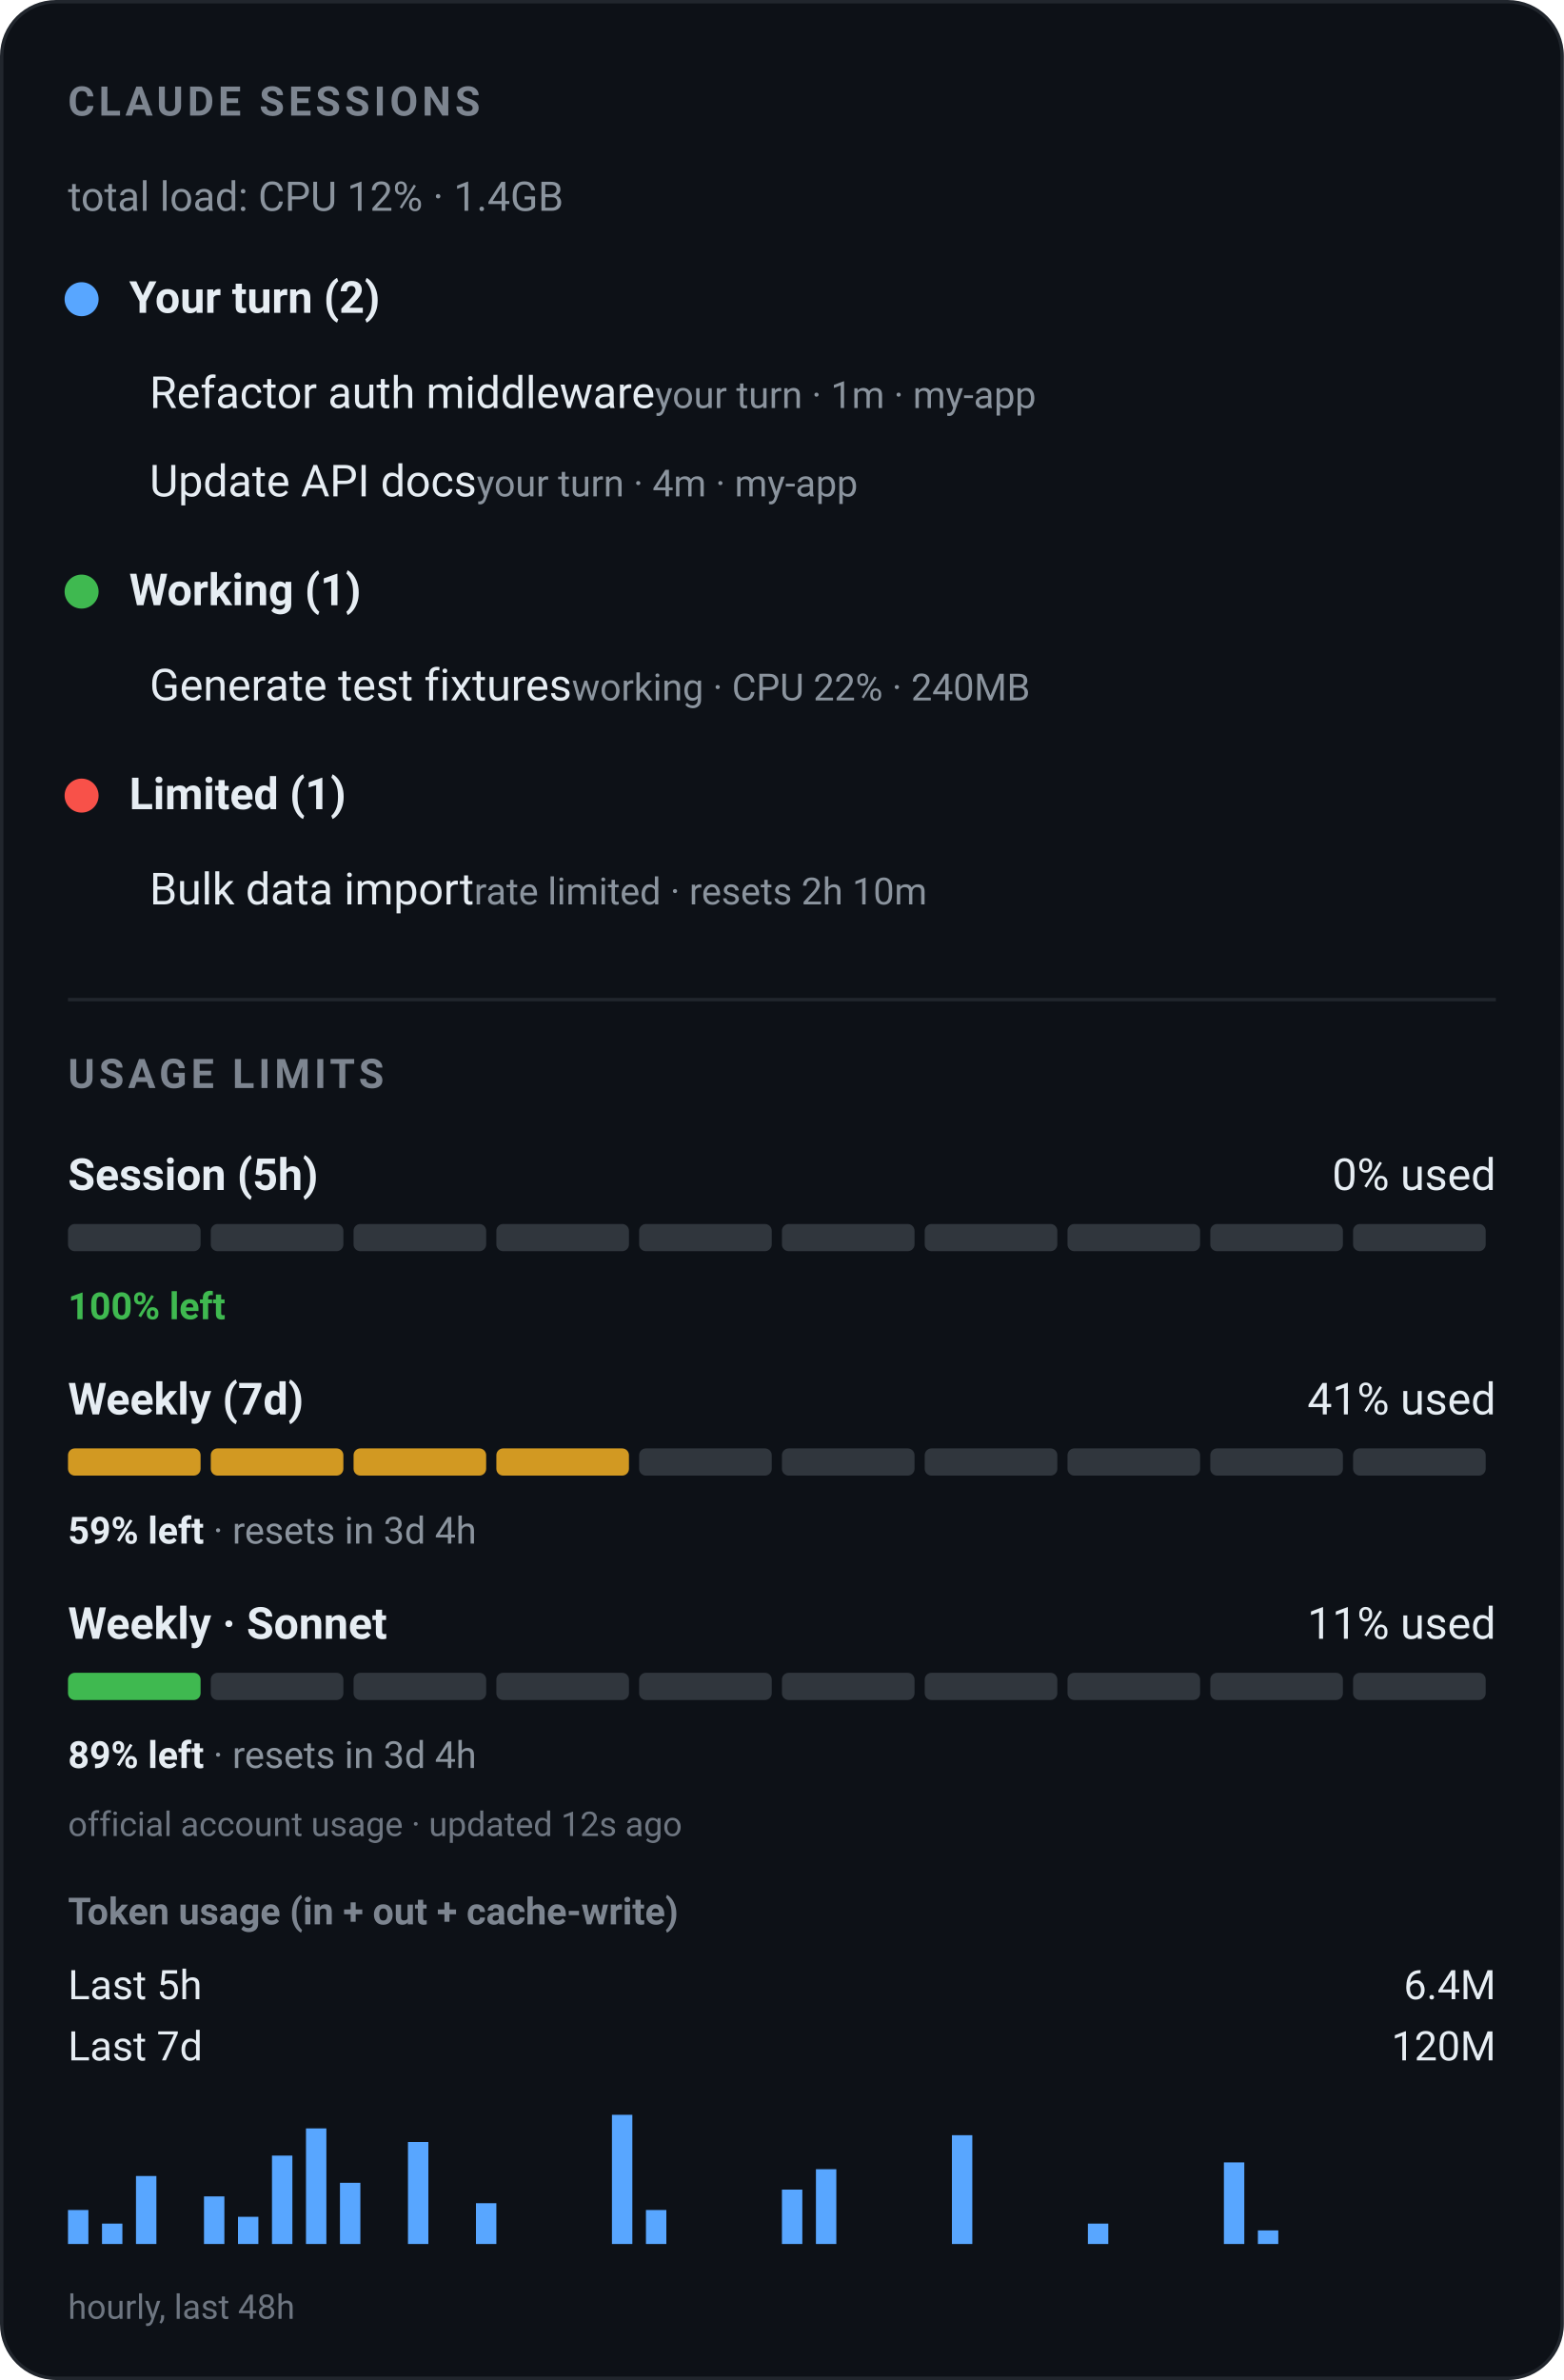
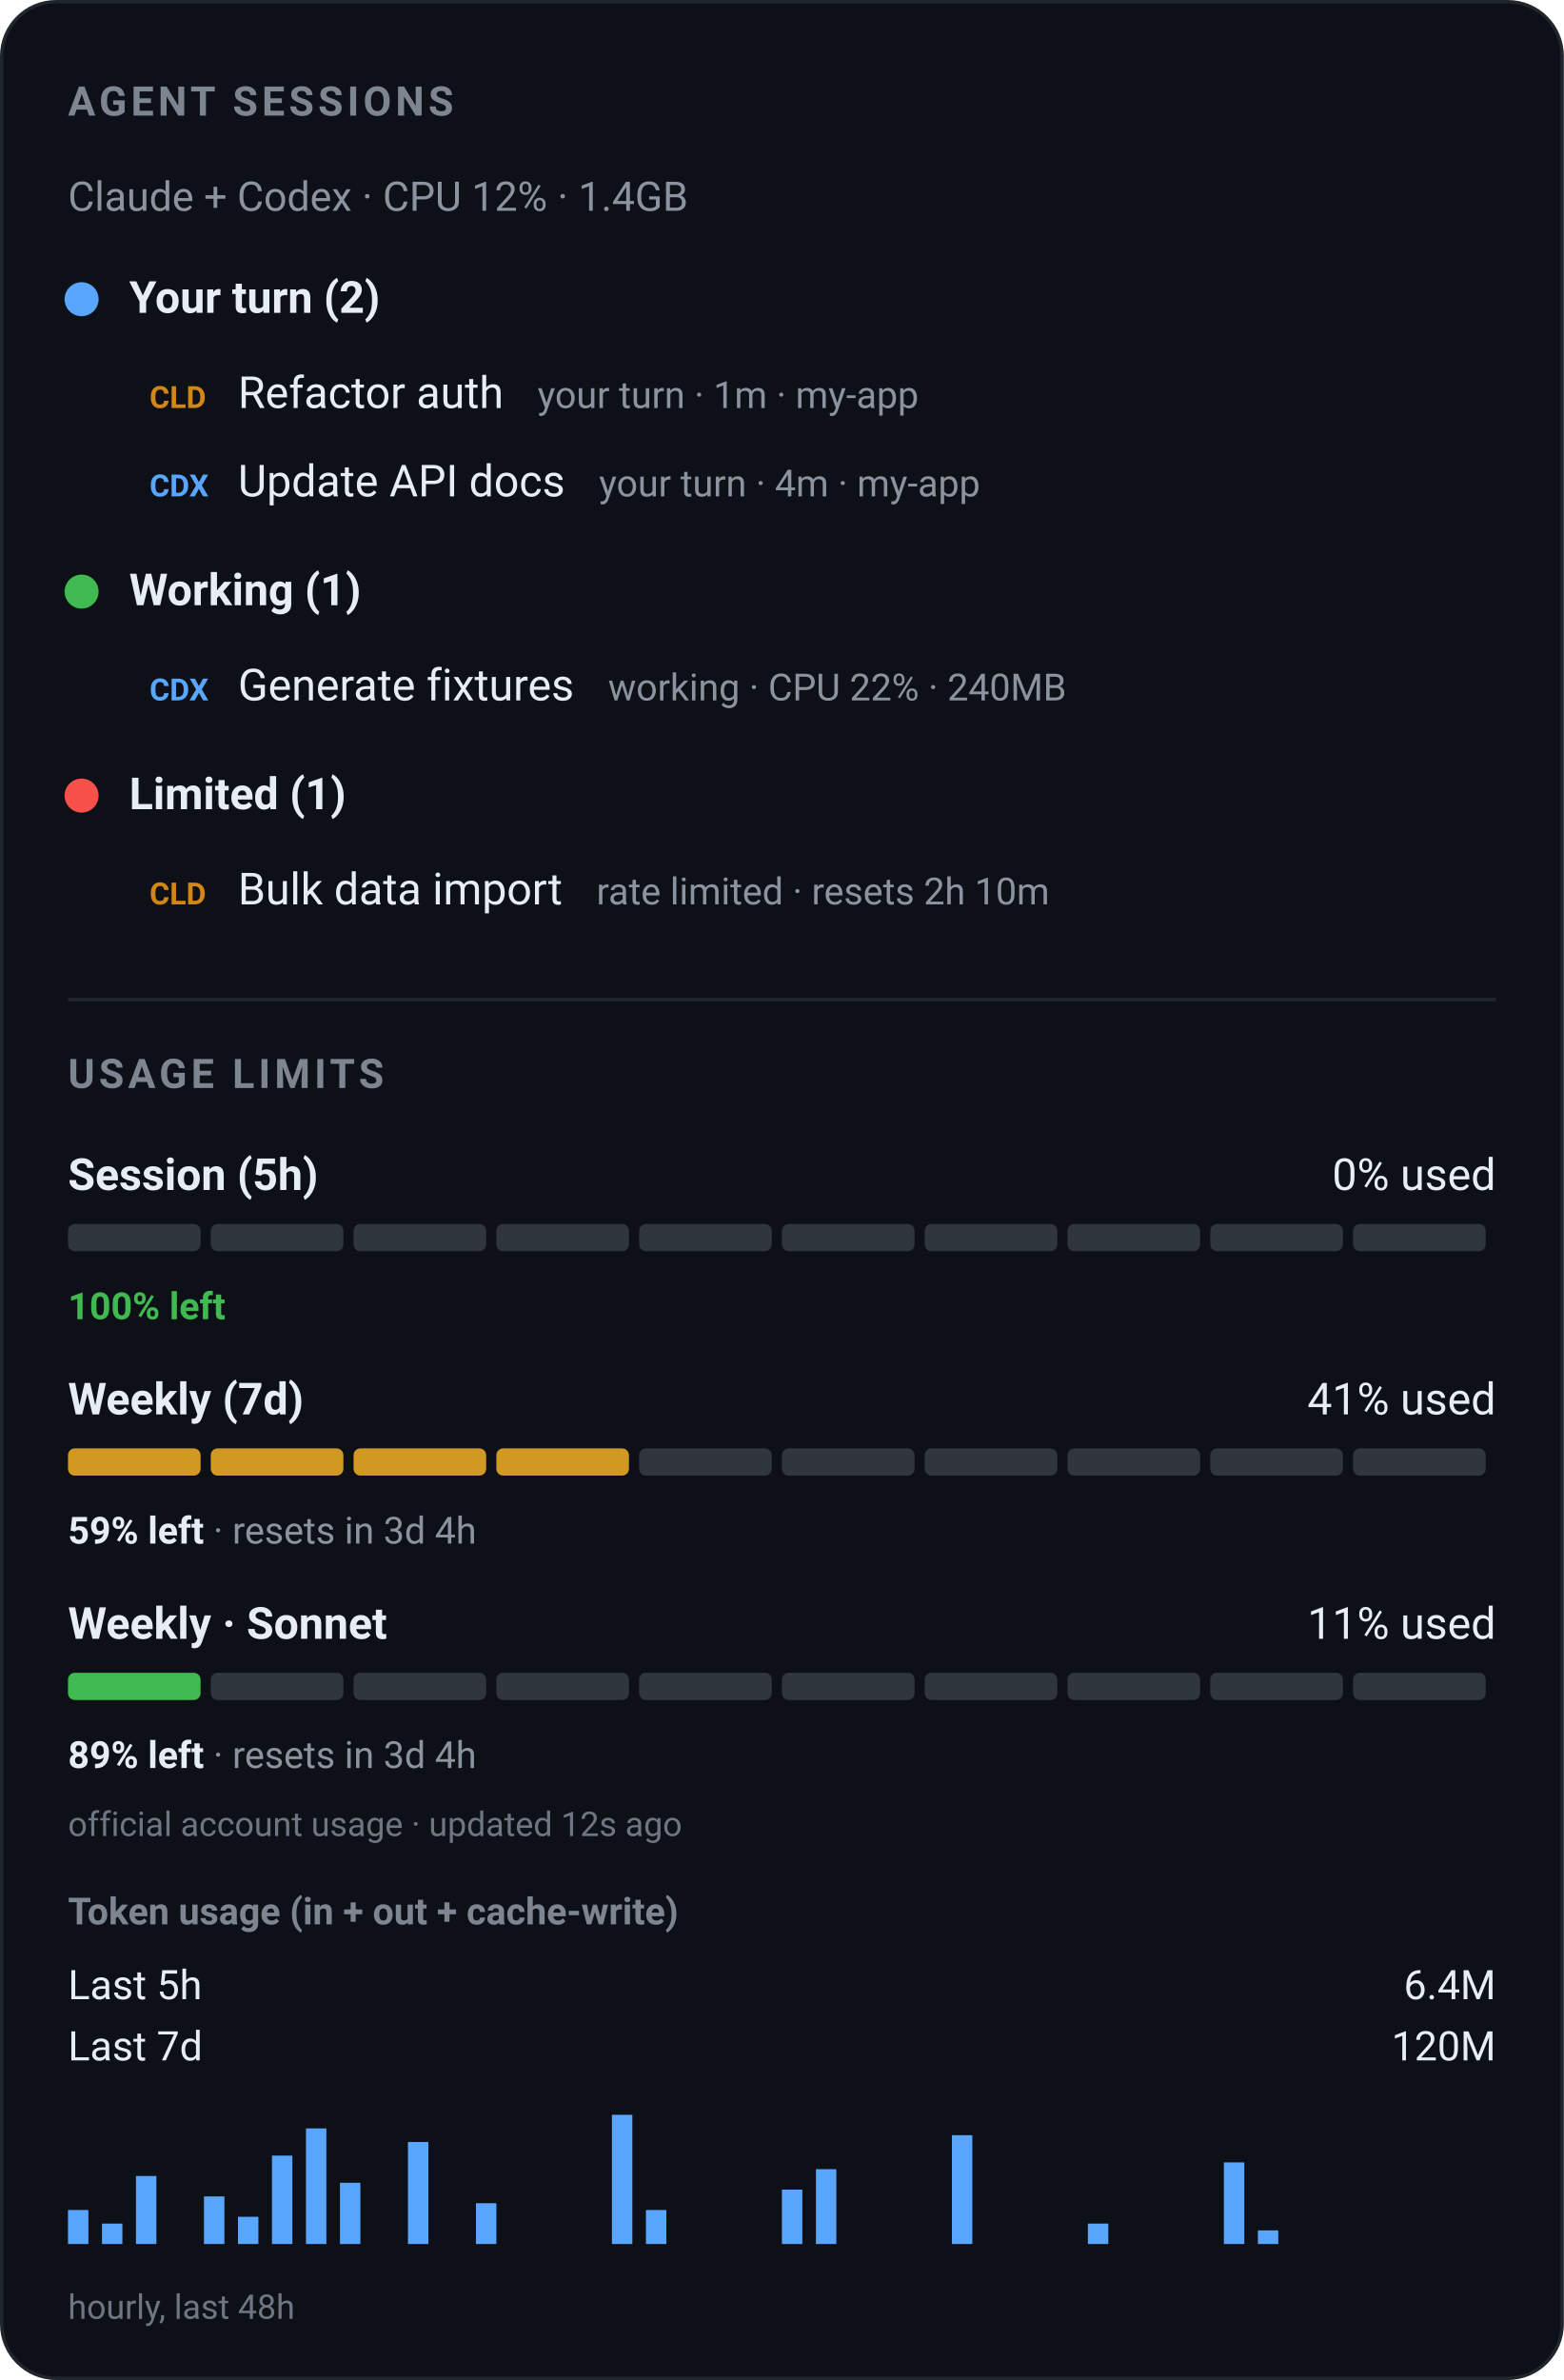
<svg xmlns="http://www.w3.org/2000/svg" viewBox="0 0 460 700" font-family="-apple-system, 'Segoe UI', Roboto, sans-serif">
  <rect x="0.5" y="0.5" width="459" height="699" rx="16" fill="#0d1117" stroke="#21262d" />
-   <text x="20" y="34" fill="#7d8590" font-size="12" font-weight="700" letter-spacing="1.2">CLAUDE SESSIONS</text>
-   <text x="20" y="62" fill="#8b949e" font-size="12">total load: CPU 12% · 1.4GB</text>
+   <text x="20" y="34" fill="#7d8590" font-size="12" font-weight="700" letter-spacing="1.2">AGENT SESSIONS</text>
+   <text x="20" y="62" fill="#8b949e" font-size="12">Claude + Codex · CPU 12% · 1.4GB</text>
  <circle cx="24" cy="88" r="5" fill="#58a6ff" />
  <text x="38" y="92" fill="#e6edf3" font-size="13" font-weight="600">Your turn (2)</text>
-   <text x="44" y="120" fill="#e6edf3" font-size="13">Refactor auth middleware<tspan fill="#8b949e" font-size="11">   your turn · 1m · my-app</tspan>
+   <text x="44" y="120" fill="#d18616" font-size="9" font-weight="700">CLD</text>
+   <text x="70" y="120" fill="#e6edf3" font-size="13">Refactor auth<tspan dx="10" fill="#8b949e" font-size="11">your turn · 1m · my-app</tspan>
  </text>
-   <text x="44" y="146" fill="#e6edf3" font-size="13">Update API docs<tspan fill="#8b949e" font-size="11">   your turn · 4m · my-app</tspan>
+   <text x="44" y="146" fill="#58a6ff" font-size="9" font-weight="700">CDX</text>
+   <text x="70" y="146" fill="#e6edf3" font-size="13">Update API docs<tspan dx="10" fill="#8b949e" font-size="11">your turn · 4m · my-app</tspan>
  </text>
  <circle cx="24" cy="174" r="5" fill="#3fb950" />
  <text x="38" y="178" fill="#e6edf3" font-size="13" font-weight="600">Working (1)</text>
-   <text x="44" y="206" fill="#e6edf3" font-size="13">Generate test fixtures<tspan fill="#8b949e" font-size="11">   working · CPU 22% · 240MB</tspan>
+   <text x="44" y="206" fill="#58a6ff" font-size="9" font-weight="700">CDX</text>
+   <text x="70" y="206" fill="#e6edf3" font-size="13">Generate fixtures<tspan dx="10" fill="#8b949e" font-size="11">working · CPU 22% · 240MB</tspan>
  </text>
  <circle cx="24" cy="234" r="5" fill="#f85149" />
  <text x="38" y="238" fill="#e6edf3" font-size="13" font-weight="600">Limited (1)</text>
-   <text x="44" y="266" fill="#e6edf3" font-size="13">Bulk data import<tspan fill="#8b949e" font-size="11">   rate limited · resets 2h 10m</tspan>
+   <text x="44" y="266" fill="#d18616" font-size="9" font-weight="700">CLD</text>
+   <text x="70" y="266" fill="#e6edf3" font-size="13">Bulk data import<tspan dx="10" fill="#8b949e" font-size="11">rate limited · resets 2h 10m</tspan>
  </text>
  <line x1="20" y1="294" x2="440" y2="294" stroke="#21262d" />
  <text x="20" y="320" fill="#7d8590" font-size="12" font-weight="700" letter-spacing="1.2">USAGE LIMITS</text>
  <text x="20" y="350" fill="#e6edf3" font-size="13" font-weight="600">Session (5h)</text>
  <text x="440" y="350" fill="#e6edf3" font-size="13" text-anchor="end">0% used</text>
  <g transform="translate(20,360)">
    <rect x="0" width="39" height="8" rx="2" fill="#30363d" />
    <rect x="42" width="39" height="8" rx="2" fill="#30363d" />
    <rect x="84" width="39" height="8" rx="2" fill="#30363d" />
    <rect x="126" width="39" height="8" rx="2" fill="#30363d" />
    <rect x="168" width="39" height="8" rx="2" fill="#30363d" />
    <rect x="210" width="39" height="8" rx="2" fill="#30363d" />
    <rect x="252" width="39" height="8" rx="2" fill="#30363d" />
    <rect x="294" width="39" height="8" rx="2" fill="#30363d" />
    <rect x="336" width="39" height="8" rx="2" fill="#30363d" />
    <rect x="378" width="39" height="8" rx="2" fill="#30363d" />
  </g>
  <text x="20" y="388" fill="#8b949e" font-size="11">
    <tspan fill="#3fb950" font-weight="700">100% left</tspan>
  </text>
  <text x="20" y="416" fill="#e6edf3" font-size="13" font-weight="600">Weekly (7d)</text>
  <text x="440" y="416" fill="#e6edf3" font-size="13" text-anchor="end">41% used</text>
  <g transform="translate(20,426)">
    <rect x="0" width="39" height="8" rx="2" fill="#d29922" />
    <rect x="42" width="39" height="8" rx="2" fill="#d29922" />
    <rect x="84" width="39" height="8" rx="2" fill="#d29922" />
    <rect x="126" width="39" height="8" rx="2" fill="#d29922" />
    <rect x="168" width="39" height="8" rx="2" fill="#30363d" />
    <rect x="210" width="39" height="8" rx="2" fill="#30363d" />
    <rect x="252" width="39" height="8" rx="2" fill="#30363d" />
    <rect x="294" width="39" height="8" rx="2" fill="#30363d" />
    <rect x="336" width="39" height="8" rx="2" fill="#30363d" />
    <rect x="378" width="39" height="8" rx="2" fill="#30363d" />
  </g>
  <text x="20" y="454" fill="#8b949e" font-size="11">
    <tspan fill="#e6edf3" font-weight="700">59% left</tspan> · resets in 3d 4h</text>
  <text x="20" y="482" fill="#e6edf3" font-size="13" font-weight="600">Weekly · Sonnet</text>
  <text x="440" y="482" fill="#e6edf3" font-size="13" text-anchor="end">11% used</text>
  <g transform="translate(20,492)">
    <rect x="0" width="39" height="8" rx="2" fill="#3fb950" />
    <rect x="42" width="39" height="8" rx="2" fill="#30363d" />
    <rect x="84" width="39" height="8" rx="2" fill="#30363d" />
    <rect x="126" width="39" height="8" rx="2" fill="#30363d" />
    <rect x="168" width="39" height="8" rx="2" fill="#30363d" />
    <rect x="210" width="39" height="8" rx="2" fill="#30363d" />
    <rect x="252" width="39" height="8" rx="2" fill="#30363d" />
    <rect x="294" width="39" height="8" rx="2" fill="#30363d" />
    <rect x="336" width="39" height="8" rx="2" fill="#30363d" />
    <rect x="378" width="39" height="8" rx="2" fill="#30363d" />
  </g>
  <text x="20" y="520" fill="#8b949e" font-size="11">
    <tspan fill="#e6edf3" font-weight="700">89% left</tspan> · resets in 3d 4h</text>
  <text x="20" y="540" fill="#6e7681" font-size="10">official account usage · updated 12s ago</text>
  <text x="20" y="566" fill="#7d8590" font-size="11" font-weight="700">Token usage (in + out + cache-write)</text>
  <text x="20" y="588" fill="#e6edf3" font-size="12">Last 5h</text>
  <text x="440" y="588" fill="#e6edf3" font-size="12" text-anchor="end">6.4M</text>
  <text x="20" y="606" fill="#e6edf3" font-size="12">Last 7d</text>
  <text x="440" y="606" fill="#e6edf3" font-size="12" text-anchor="end">120M</text>
  <g transform="translate(20,620)" fill="#58a6ff">
    <rect x="0" y="30" width="6" height="10" />
    <rect x="10" y="34" width="6" height="6" />
    <rect x="20" y="20" width="6" height="20" />
    <rect x="40" y="26" width="6" height="14" />
    <rect x="50" y="32" width="6" height="8" />
    <rect x="60" y="14" width="6" height="26" />
    <rect x="70" y="6" width="6" height="34" />
    <rect x="80" y="22" width="6" height="18" />
    <rect x="100" y="10" width="6" height="30" />
    <rect x="120" y="28" width="6" height="12" />
    <rect x="160" y="2" width="6" height="38" />
    <rect x="170" y="30" width="6" height="10" />
    <rect x="210" y="24" width="6" height="16" />
    <rect x="220" y="18" width="6" height="22" />
    <rect x="260" y="8" width="6" height="32" />
    <rect x="300" y="34" width="6" height="6" />
    <rect x="340" y="16" width="6" height="24" />
    <rect x="350" y="36" width="6" height="4" />
  </g>
  <text x="20" y="682" fill="#6e7681" font-size="10">hourly, last 48h</text>
</svg>
